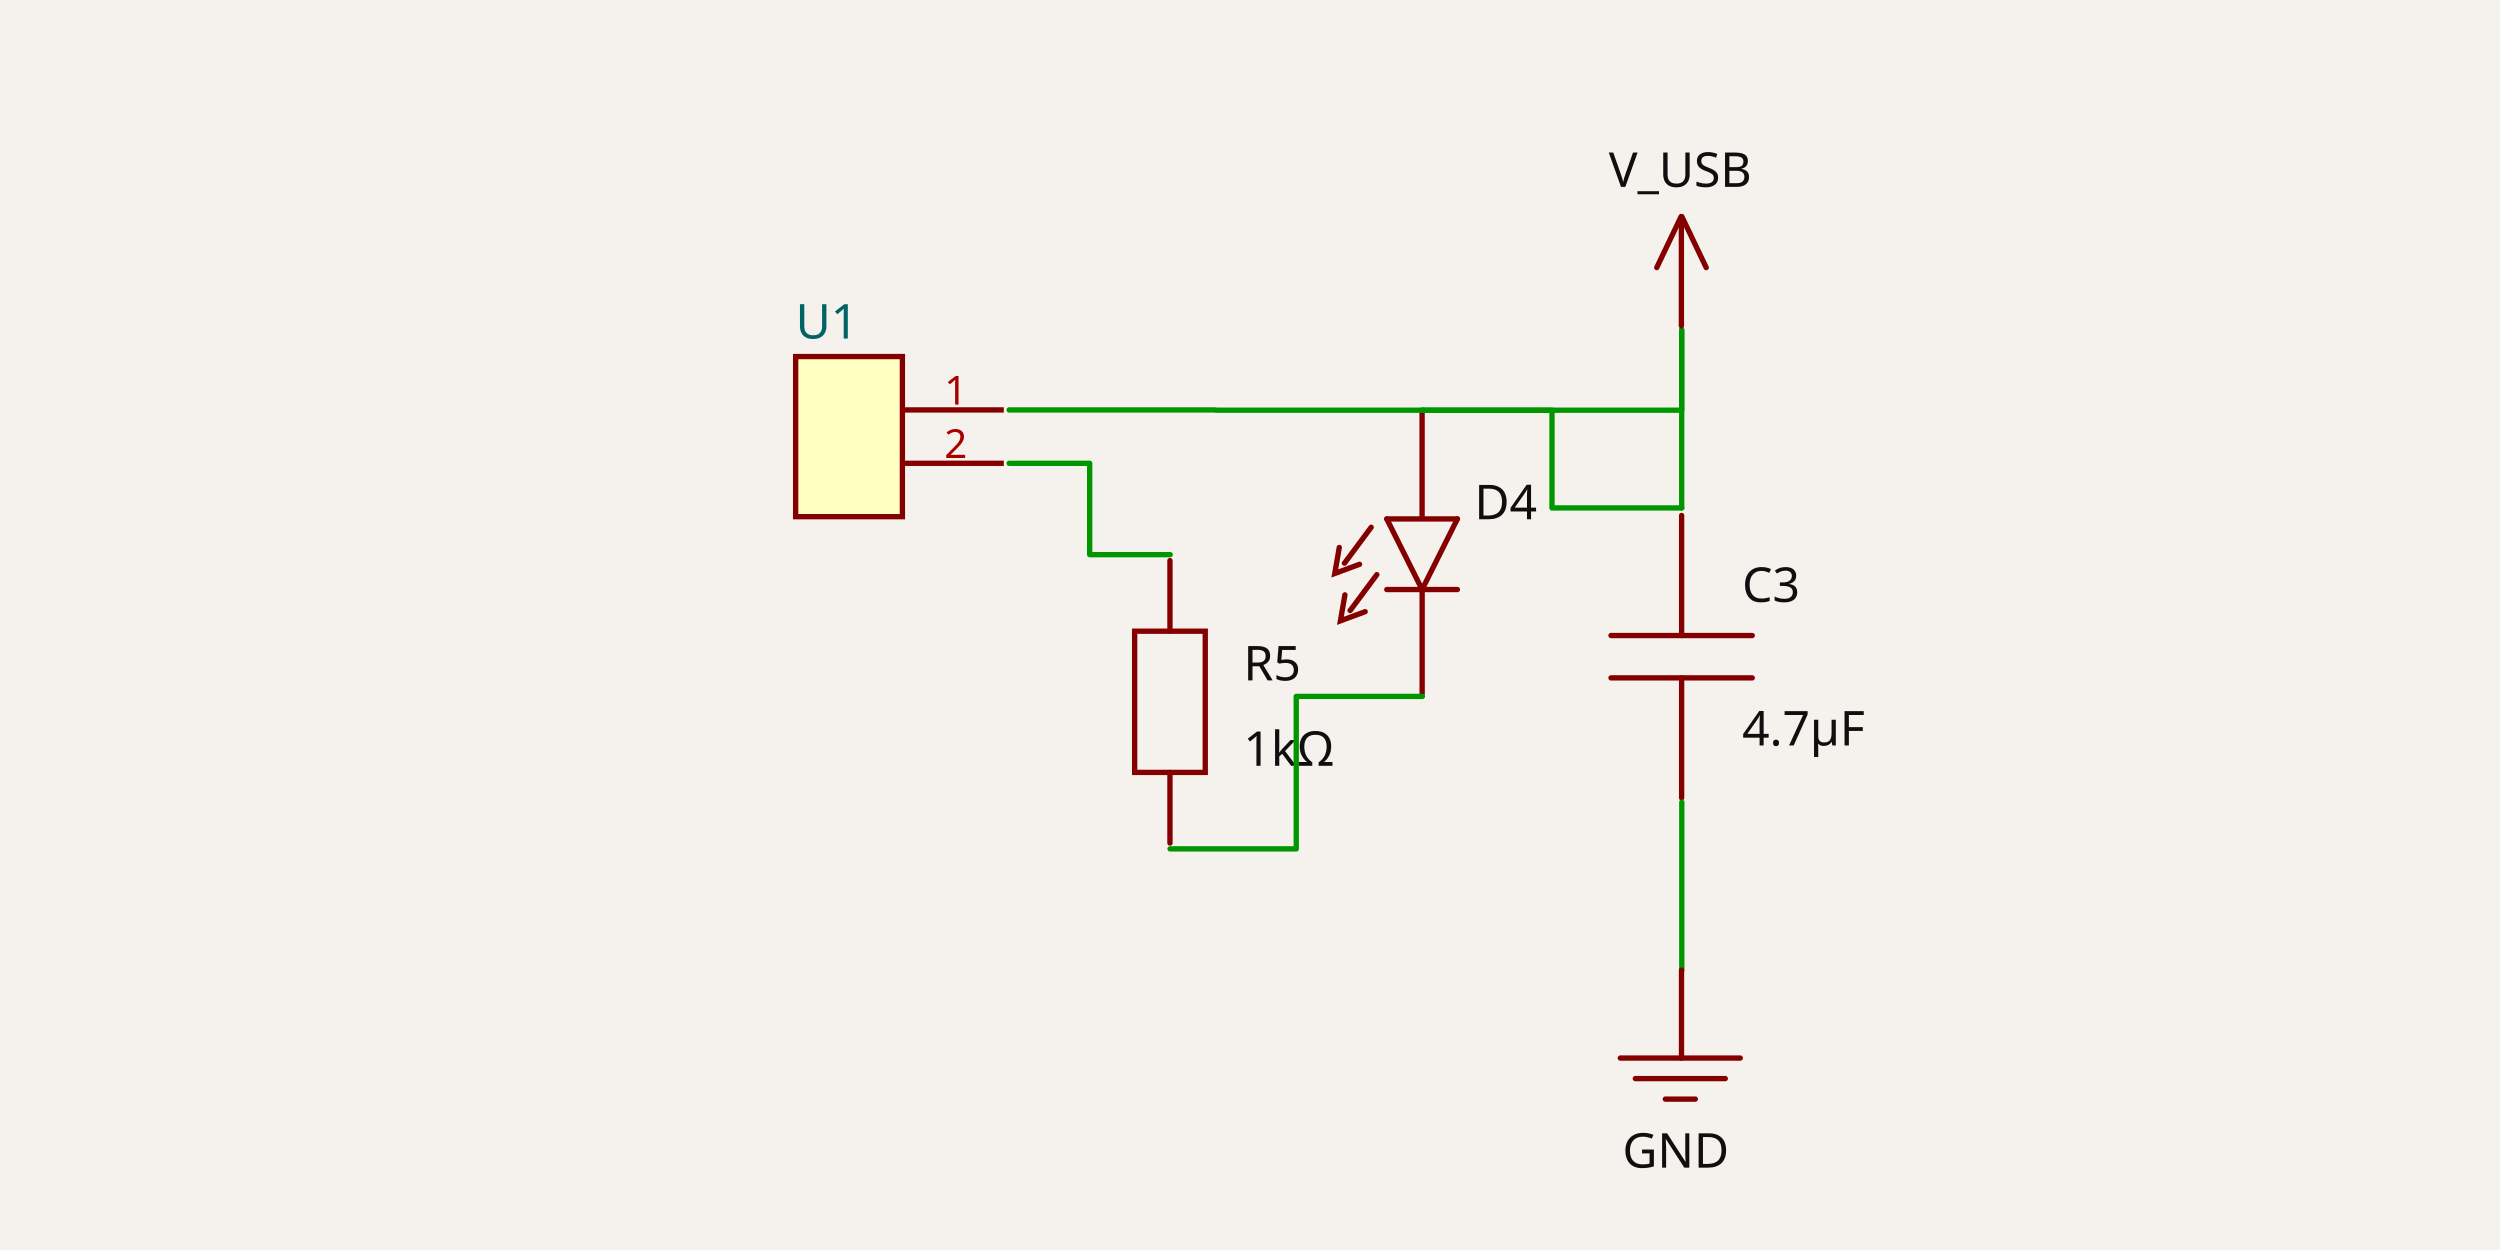
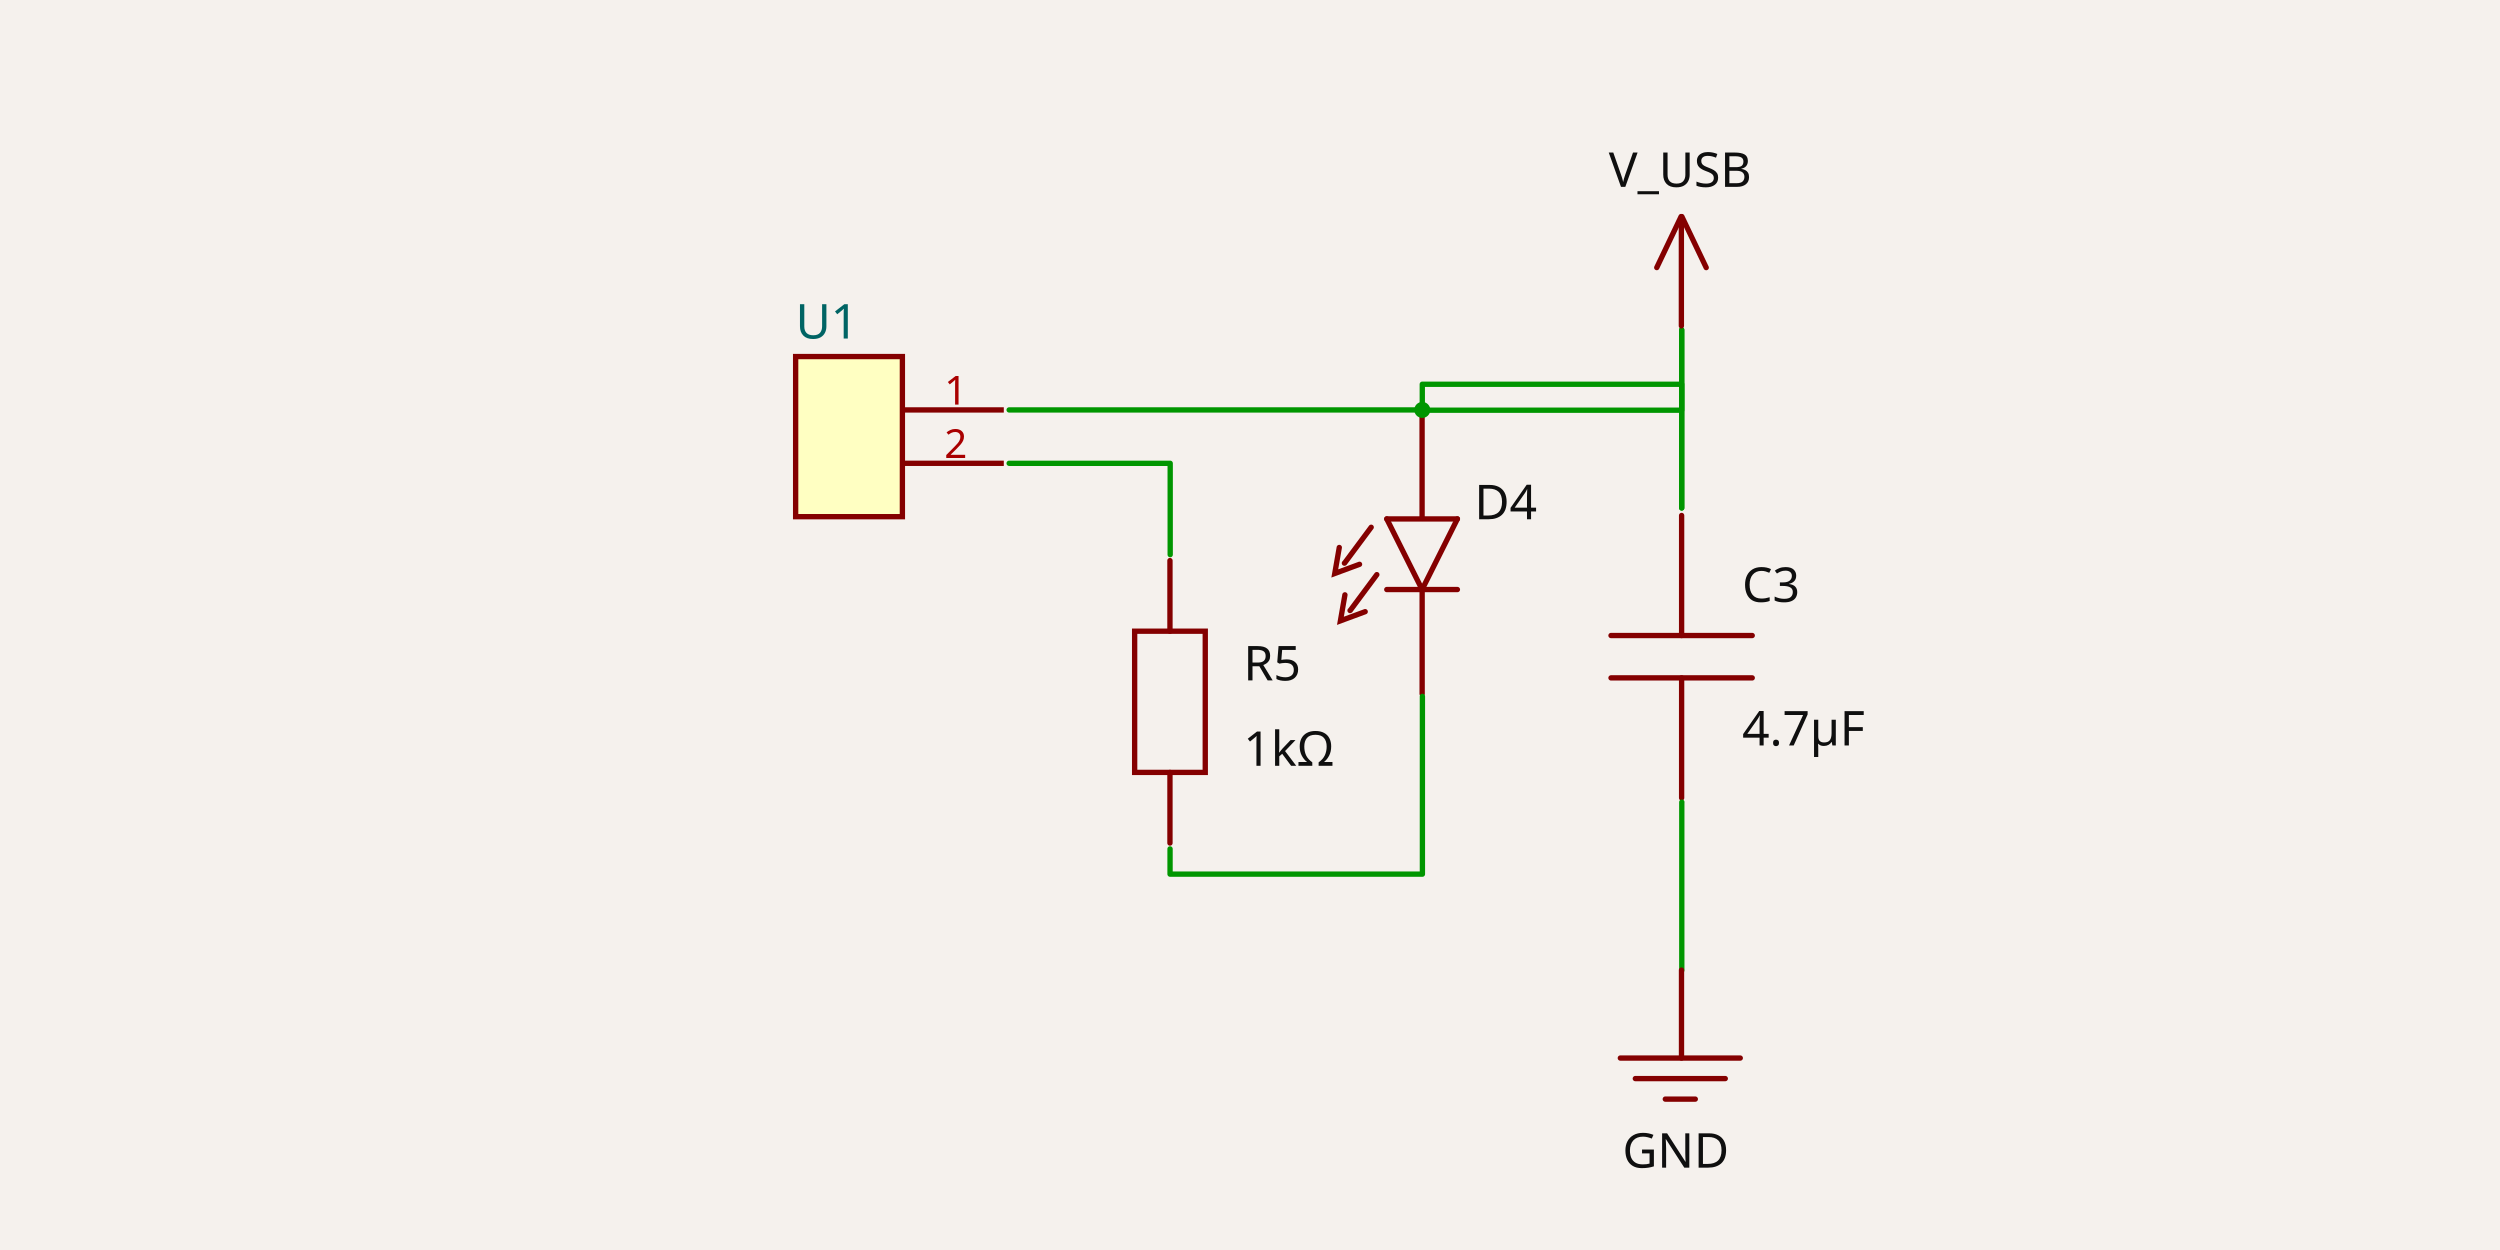
- <svg xmlns="http://www.w3.org/2000/svg" width="1200" height="600" style="background-color: rgb(245, 241, 237)" data-real-to-screen-transform="matrix(128.1029378274,0,0,-128.1029378274,407.5272788043,209.5764062856)" data-software-used-string="@tscircuit/core@0.0.555">
+ <svg xmlns="http://www.w3.org/2000/svg" width="1200" height="600" style="background-color: rgb(245, 241, 237)" data-real-to-screen-transform="matrix(128.1029378274,0,0,-128.1029378274,407.5272788043,209.5764062856)" data-software-used-string="@tscircuit/core@0.0.586">
  <style>
              .boundary { fill: rgb(245, 241, 237); }
              .schematic-boundary { fill: none; stroke: #fff; }
              .component { fill: none; stroke: rgb(132, 0, 0); }
              .chip { fill: rgb(255, 255, 194); stroke: rgb(132, 0, 0); }
              .component-pin { fill: none; stroke: rgb(132, 0, 0); }
              .trace:hover {
                filter: invert(1);
              }
              .trace:hover .trace-crossing-outline {
                opacity: 0;
              }
              .trace:hover .trace-junction {
                filter: invert(1);
              }
              .text { font-family: sans-serif; fill: rgb(0, 150, 0); }
              .pin-number { fill: rgb(169, 0, 0); }
              .port-label { fill: rgb(0, 100, 100); }
              .component-name { fill: rgb(0, 100, 100); }
            </style>
  <rect class="boundary" x="0" y="0" width="1200" height="600" />
  <g data-circuit-json-type="schematic_component" data-schematic-component-id="schematic_component_0">
    <rect class="component chip" x="381.907" y="171.146" width="51.241" height="76.862" stroke-width="2.562px" fill="rgb(255, 255, 194)" stroke="rgb(132, 0, 0)" />
    <rect class="component-overlay" x="381.907" y="171.146" width="51.241" height="76.862" fill="transparent" />
    <text x="381.907" y="264.661" fill="#006464" text-anchor="start" dominant-baseline="middle" font-family="sans-serif" font-size="23.059px" transform="rotate(0, 381.9067, 264.6607)" />
    <text x="381.907" y="154.492" fill="#006464" text-anchor="start" dominant-baseline="middle" font-family="sans-serif" font-size="23.059px" transform="rotate(0, 381.9067, 154.4921)">U1</text>
    <line class="component-pin" x1="481.827" y1="196.766" x2="433.148" y2="196.766" stroke-width="2.562px" />
+     <g data-schematic-port-id="source_port_0">
+       <rect x="481.827" y="194.204" width="5.124" height="5.124" opacity="0" />
+     </g>
    <text class="pin-number" x="458.768" y="194.204" style="font-family: sans-serif;" fill="rgb(169, 0, 0)" text-anchor="middle" dominant-baseline="auto" font-size="19.215px" transform="">1</text>
    <line class="component-pin" x1="481.827" y1="222.387" x2="433.148" y2="222.387" stroke-width="2.562px" />
+     <g data-schematic-port-id="source_port_1">
+       <rect x="481.827" y="219.825" width="5.124" height="5.124" opacity="0" />
+     </g>
    <text class="pin-number" x="458.768" y="219.825" style="font-family: sans-serif;" fill="rgb(169, 0, 0)" text-anchor="middle" dominant-baseline="auto" font-size="19.215px" transform="">2</text>
  </g>
  <g data-circuit-json-type="schematic_component" data-schematic-component-id="schematic_component_1">
    <rect class="component-overlay" x="544.632" y="269.085" width="33.894" height="135.576" fill="transparent" />
    <path d="M 561.579 404.661 L 561.579 370.767" stroke="rgb(132, 0, 0)" fill="none" stroke-width="2.562px" stroke-linecap="round" />
    <path d="M 561.579 302.979 L 561.579 269.085" stroke="rgb(132, 0, 0)" fill="none" stroke-width="2.562px" stroke-linecap="round" />
    <path d="M 544.632 336.873 L 544.632 302.979 L 578.526 302.979 L 578.526 370.767 L 544.632 370.767 L 544.632 336.873" stroke="rgb(132, 0, 0)" fill="none" stroke-width="2.562px" stroke-linecap="round" />
    <text x="596.886" y="318.595" fill="rgb(15, 15, 15)" font-family="sans-serif" text-anchor="start" dominant-baseline="middle" font-size="23.059px">R5</text>
    <text x="596.886" y="359.588" fill="rgb(15, 15, 15)" font-family="sans-serif" text-anchor="start" dominant-baseline="middle" font-size="23.059px">1kΩ</text>
  </g>
  <g data-circuit-json-type="schematic_component" data-schematic-component-id="schematic_component_2">
    <rect class="component-overlay" x="773.283" y="247.43" width="67.788" height="135.576" fill="transparent" />
    <path d="M 807.177 247.43 L 807.177 305.049" stroke="rgb(132, 0, 0)" fill="none" stroke-width="2.562px" stroke-linecap="round" />
    <path d="M 807.177 325.386 L 807.177 383.005" stroke="rgb(132, 0, 0)" fill="none" stroke-width="2.562px" stroke-linecap="round" />
    <path d="M 773.283 305.049 L 841.071 305.049" stroke="rgb(132, 0, 0)" fill="none" stroke-width="2.562px" stroke-linecap="round" />
    <path d="M 773.283 325.386 L 841.071 325.386" stroke="rgb(132, 0, 0)" fill="none" stroke-width="2.562px" stroke-linecap="round" />
    <text x="836.223" y="288.905" fill="rgb(15, 15, 15)" font-family="sans-serif" text-anchor="start" dominant-baseline="auto" font-size="23.059px">C3</text>
    <text x="836.223" y="339.934" fill="rgb(15, 15, 15)" font-family="sans-serif" text-anchor="start" dominant-baseline="hanging" font-size="23.059px">4.7µF</text>
  </g>
  <g data-circuit-json-type="schematic_component" data-schematic-component-id="schematic_component_3">
    <rect class="component-overlay" x="640.692" y="198.246" width="58.858" height="134.784" fill="transparent" />
    <path d="M 682.603 282.981 L 699.55 249.087" stroke="rgb(132, 0, 0)" fill="none" stroke-width="2.562px" stroke-linecap="round" />
    <path d="M 682.631 281.928 L 682.631 333.03" stroke="rgb(132, 0, 0)" fill="none" stroke-width="2.562px" stroke-linecap="round" />
    <path d="M 665.656 249.087 L 682.603 282.981" stroke="rgb(132, 0, 0)" fill="none" stroke-width="2.562px" stroke-linecap="round" />
    <path d="M 699.55 249.087 L 665.656 249.087" stroke="rgb(132, 0, 0)" fill="none" stroke-width="2.562px" stroke-linecap="round" />
    <path d="M 665.656 282.981 L 699.55 282.981" stroke="rgb(132, 0, 0)" fill="none" stroke-width="2.562px" stroke-linecap="round" />
    <path d="M 682.603 248.825 L 682.603 198.246" stroke="rgb(132, 0, 0)" fill="none" stroke-width="2.562px" stroke-linecap="round" />
    <path d="M 645.562 285.528 L 643.4 297.998 L 655.283 293.604" stroke="rgb(132, 0, 0)" fill="none" stroke-width="2.562px" stroke-linecap="round" />
    <path d="M 660.876 275.826 L 659.731 277.366 L 648.144 292.963 L 648.022 293.044" stroke="rgb(132, 0, 0)" fill="none" stroke-width="2.562px" stroke-linecap="round" />
    <path d="M 642.854 262.794 L 640.692 275.264 L 652.575 270.87" stroke="rgb(132, 0, 0)" fill="none" stroke-width="2.562px" stroke-linecap="round" />
    <path d="M 658.168 253.092 L 657.024 254.632 L 645.436 270.229 L 645.314 270.31" stroke="rgb(132, 0, 0)" fill="none" stroke-width="2.562px" stroke-linecap="round" />
    <text x="707.75" y="291.198" fill="rgb(15, 15, 15)" font-family="sans-serif" text-anchor="start" dominant-baseline="middle" font-size="23.059px" />
    <text x="707.75" y="241.237" fill="rgb(15, 15, 15)" font-family="sans-serif" text-anchor="start" dominant-baseline="middle" font-size="23.059px">D4</text>
  </g>
  <g class="trace" data-circuit-json-type="schematic_trace" data-schematic-trace-id="schematic_trace_0">
-     <path d="M 484.389 222.387 L 523.042 222.387 L 523.042 266.228 L 561.694 266.228" class="trace-invisible-hover-outline" stroke="rgb(0, 150, 0)" fill="none" stroke-width="20.496px" stroke-linecap="round" opacity="0" stroke-linejoin="round" />
-     <path d="M 484.389 222.387 L 523.042 222.387 L 523.042 266.228 L 561.694 266.228" stroke="rgb(0, 150, 0)" fill="none" stroke-width="2.562px" stroke-linecap="round" stroke-linejoin="round" />
+     <path d="M 484.389 222.387 L 561.694 222.387 L 561.694 266.228" class="trace-invisible-hover-outline" stroke="rgb(0, 150, 0)" fill="none" stroke-width="20.496px" stroke-linecap="round" opacity="0" stroke-linejoin="round" />
+     <path d="M 484.389 222.387 L 561.694 222.387 L 561.694 266.228" stroke="rgb(0, 150, 0)" fill="none" stroke-width="2.562px" stroke-linecap="round" stroke-linejoin="round" />
  </g>
  <g class="trace" data-circuit-json-type="schematic_trace" data-schematic-trace-id="schematic_trace_1">
-     <path d="M 484.389 196.766 L 583.543 196.766 L 583.543 196.887 L 682.697 196.887" class="trace-invisible-hover-outline" stroke="rgb(0, 150, 0)" fill="none" stroke-width="20.496px" stroke-linecap="round" opacity="0" stroke-linejoin="round" />
-     <path d="M 484.389 196.766 L 583.543 196.766 L 583.543 196.887 L 682.697 196.887" stroke="rgb(0, 150, 0)" fill="none" stroke-width="2.562px" stroke-linecap="round" stroke-linejoin="round" />
+     <path d="M 484.389 196.766 L 682.697 196.766 L 682.697 196.887" class="trace-invisible-hover-outline" stroke="rgb(0, 150, 0)" fill="none" stroke-width="20.496px" stroke-linecap="round" opacity="0" stroke-linejoin="round" />
+     <path d="M 484.389 196.766 L 682.697 196.766 L 682.697 196.887" stroke="rgb(0, 150, 0)" fill="none" stroke-width="2.562px" stroke-linecap="round" stroke-linejoin="round" />
  </g>
  <g class="trace" data-circuit-json-type="schematic_trace" data-schematic-trace-id="schematic_trace_2">
-     <path d="M 561.624 407.471 L 622.19 407.471 L 622.19 334.267 L 682.755 334.267" class="trace-invisible-hover-outline" stroke="rgb(0, 150, 0)" fill="none" stroke-width="20.496px" stroke-linecap="round" opacity="0" stroke-linejoin="round" />
-     <path d="M 561.624 407.471 L 622.19 407.471 L 622.19 334.267 L 682.755 334.267" stroke="rgb(0, 150, 0)" fill="none" stroke-width="2.562px" stroke-linecap="round" stroke-linejoin="round" />
+     <path d="M 561.624 407.471 L 561.624 419.585 L 682.755 419.585 L 682.755 334.267" class="trace-invisible-hover-outline" stroke="rgb(0, 150, 0)" fill="none" stroke-width="20.496px" stroke-linecap="round" opacity="0" stroke-linejoin="round" />
+     <path d="M 561.624 407.471 L 561.624 419.585 L 682.755 419.585 L 682.755 334.267" stroke="rgb(0, 150, 0)" fill="none" stroke-width="2.562px" stroke-linecap="round" stroke-linejoin="round" />
  </g>
  <g class="trace" data-circuit-json-type="schematic_trace" data-schematic-trace-id="schematic_trace_3">
-     <path d="M 807.223 243.808 L 744.96 243.808 L 744.96 196.887 L 682.697 196.887" class="trace-invisible-hover-outline" stroke="rgb(0, 150, 0)" fill="none" stroke-width="20.496px" stroke-linecap="round" opacity="0" stroke-linejoin="round" />
-     <path d="M 807.223 243.808 L 744.96 243.808 L 744.96 196.887 L 682.697 196.887" stroke="rgb(0, 150, 0)" fill="none" stroke-width="2.562px" stroke-linecap="round" stroke-linejoin="round" />
+     <path d="M 807.223 243.808 L 807.223 184.434 L 682.697 184.434 L 682.697 196.887" class="trace-invisible-hover-outline" stroke="rgb(0, 150, 0)" fill="none" stroke-width="20.496px" stroke-linecap="round" opacity="0" stroke-linejoin="round" />
+     <path d="M 807.223 243.808 L 807.223 184.434 L 682.697 184.434 L 682.697 196.887" stroke="rgb(0, 150, 0)" fill="none" stroke-width="2.562px" stroke-linecap="round" stroke-linejoin="round" />
+     <circle cx="682.697" cy="196.766" r="3.843" class="trace-junction" fill="rgb(0, 150, 0)" />
  </g>
  <g class="trace" data-circuit-json-type="schematic_trace" data-schematic-trace-id="schematic_trace_4">
    <path d="M 807.223 243.808 L 807.208 243.808 L 807.208 158.335" class="trace-invisible-hover-outline" stroke="rgb(0, 150, 0)" fill="none" stroke-width="20.496px" stroke-linecap="round" opacity="0" stroke-linejoin="round" />
    <path d="M 807.223 243.808 L 807.208 243.808 L 807.208 158.335" stroke="rgb(0, 150, 0)" fill="none" stroke-width="2.562px" stroke-linecap="round" stroke-linejoin="round" />
  </g>
  <g class="trace" data-circuit-json-type="schematic_trace" data-schematic-trace-id="schematic_trace_5">
    <path d="M 682.697 196.887 L 807.208 196.887 L 807.208 158.335" class="trace-invisible-hover-outline" stroke="rgb(0, 150, 0)" fill="none" stroke-width="20.496px" stroke-linecap="round" opacity="0" stroke-linejoin="round" />
    <path d="M 682.697 196.887 L 807.208 196.887 L 807.208 158.335" stroke="rgb(0, 150, 0)" fill="none" stroke-width="2.562px" stroke-linecap="round" stroke-linejoin="round" />
  </g>
  <g class="trace" data-circuit-json-type="schematic_trace" data-schematic-trace-id="schematic_trace_6">
    <path d="M 807.293 385.031 L 807.258 385.031 L 807.258 465.782" class="trace-invisible-hover-outline" stroke="rgb(0, 150, 0)" fill="none" stroke-width="20.496px" stroke-linecap="round" opacity="0" stroke-linejoin="round" />
    <path d="M 807.293 385.031 L 807.258 385.031 L 807.258 465.782" stroke="rgb(0, 150, 0)" fill="none" stroke-width="2.562px" stroke-linecap="round" stroke-linejoin="round" />
  </g>
+   <g class="schematic-port-hover" data-schematic-port-id="source_port_0">
+     <circle cx="484.389" cy="196.766" r="5.124" fill="red" opacity="0" />
+   </g>
+   <g class="schematic-port-hover" data-schematic-port-id="source_port_1">
+     <circle cx="484.389" cy="222.387" r="5.124" fill="red" opacity="0" />
+   </g>
+   <g class="schematic-port-hover" data-schematic-port-id="source_port_2">
+     <circle cx="561.624" cy="407.471" r="5.124" fill="red" opacity="0" />
+   </g>
+   <g class="schematic-port-hover" data-schematic-port-id="source_port_3">
+     <circle cx="561.694" cy="266.228" r="5.124" fill="red" opacity="0" />
+   </g>
+   <g class="schematic-port-hover" data-schematic-port-id="source_port_4">
+     <circle cx="807.293" cy="385.031" r="5.124" fill="red" opacity="0" />
+   </g>
+   <g class="schematic-port-hover" data-schematic-port-id="source_port_5">
+     <circle cx="807.223" cy="243.808" r="5.124" fill="red" opacity="0" />
+   </g>
+   <g class="schematic-port-hover" data-schematic-port-id="source_port_6">
+     <circle cx="682.697" cy="196.887" r="5.124" fill="red" opacity="0" />
+   </g>
+   <g class="schematic-port-hover" data-schematic-port-id="source_port_7">
+     <circle cx="682.755" cy="334.267" r="5.124" fill="red" opacity="0" />
+   </g>
  <rect class="component-overlay" x="795.245" y="103.954" width="23.735" height="52.466" fill="transparent" />
  <path d="M 806.925 103.954 L 795.245 128.431" stroke="rgb(132, 0, 0)" fill="none" stroke-width="2.562px" stroke-linecap="round" />
  <path d="M 807.3 103.967 L 818.98 128.444" stroke="rgb(132, 0, 0)" fill="none" stroke-width="2.562px" stroke-linecap="round" />
  <path d="M 807.061 104.6 L 807.061 156.421" stroke="rgb(132, 0, 0)" fill="none" stroke-width="2.562px" stroke-linecap="round" />
  <text x="806.488" y="96.447" fill="rgb(15, 15, 15)" font-family="sans-serif" text-anchor="middle" dominant-baseline="ideographic" font-size="23.059px">V_USB</text>
  <rect class="component-overlay" x="777.764" y="465.643" width="57.559" height="61.929" fill="transparent" />
  <path d="M 807.119 465.643 L 807.119 507.87" stroke="rgb(132, 0, 0)" fill="none" stroke-width="2.562px" stroke-linecap="round" />
  <path d="M 777.764 507.866 L 835.323 507.866" stroke="rgb(132, 0, 0)" fill="none" stroke-width="2.562px" stroke-linecap="round" />
  <path d="M 784.958 517.719 L 828.128 517.719" stroke="rgb(132, 0, 0)" fill="none" stroke-width="2.562px" stroke-linecap="round" />
  <path d="M 799.348 527.572 L 813.738 527.572" stroke="rgb(132, 0, 0)" fill="none" stroke-width="2.562px" stroke-linecap="round" />
  <text x="804.36" y="542.577" fill="rgb(15, 15, 15)" font-family="sans-serif" text-anchor="middle" dominant-baseline="hanging" font-size="23.059px">GND</text>
</svg>
